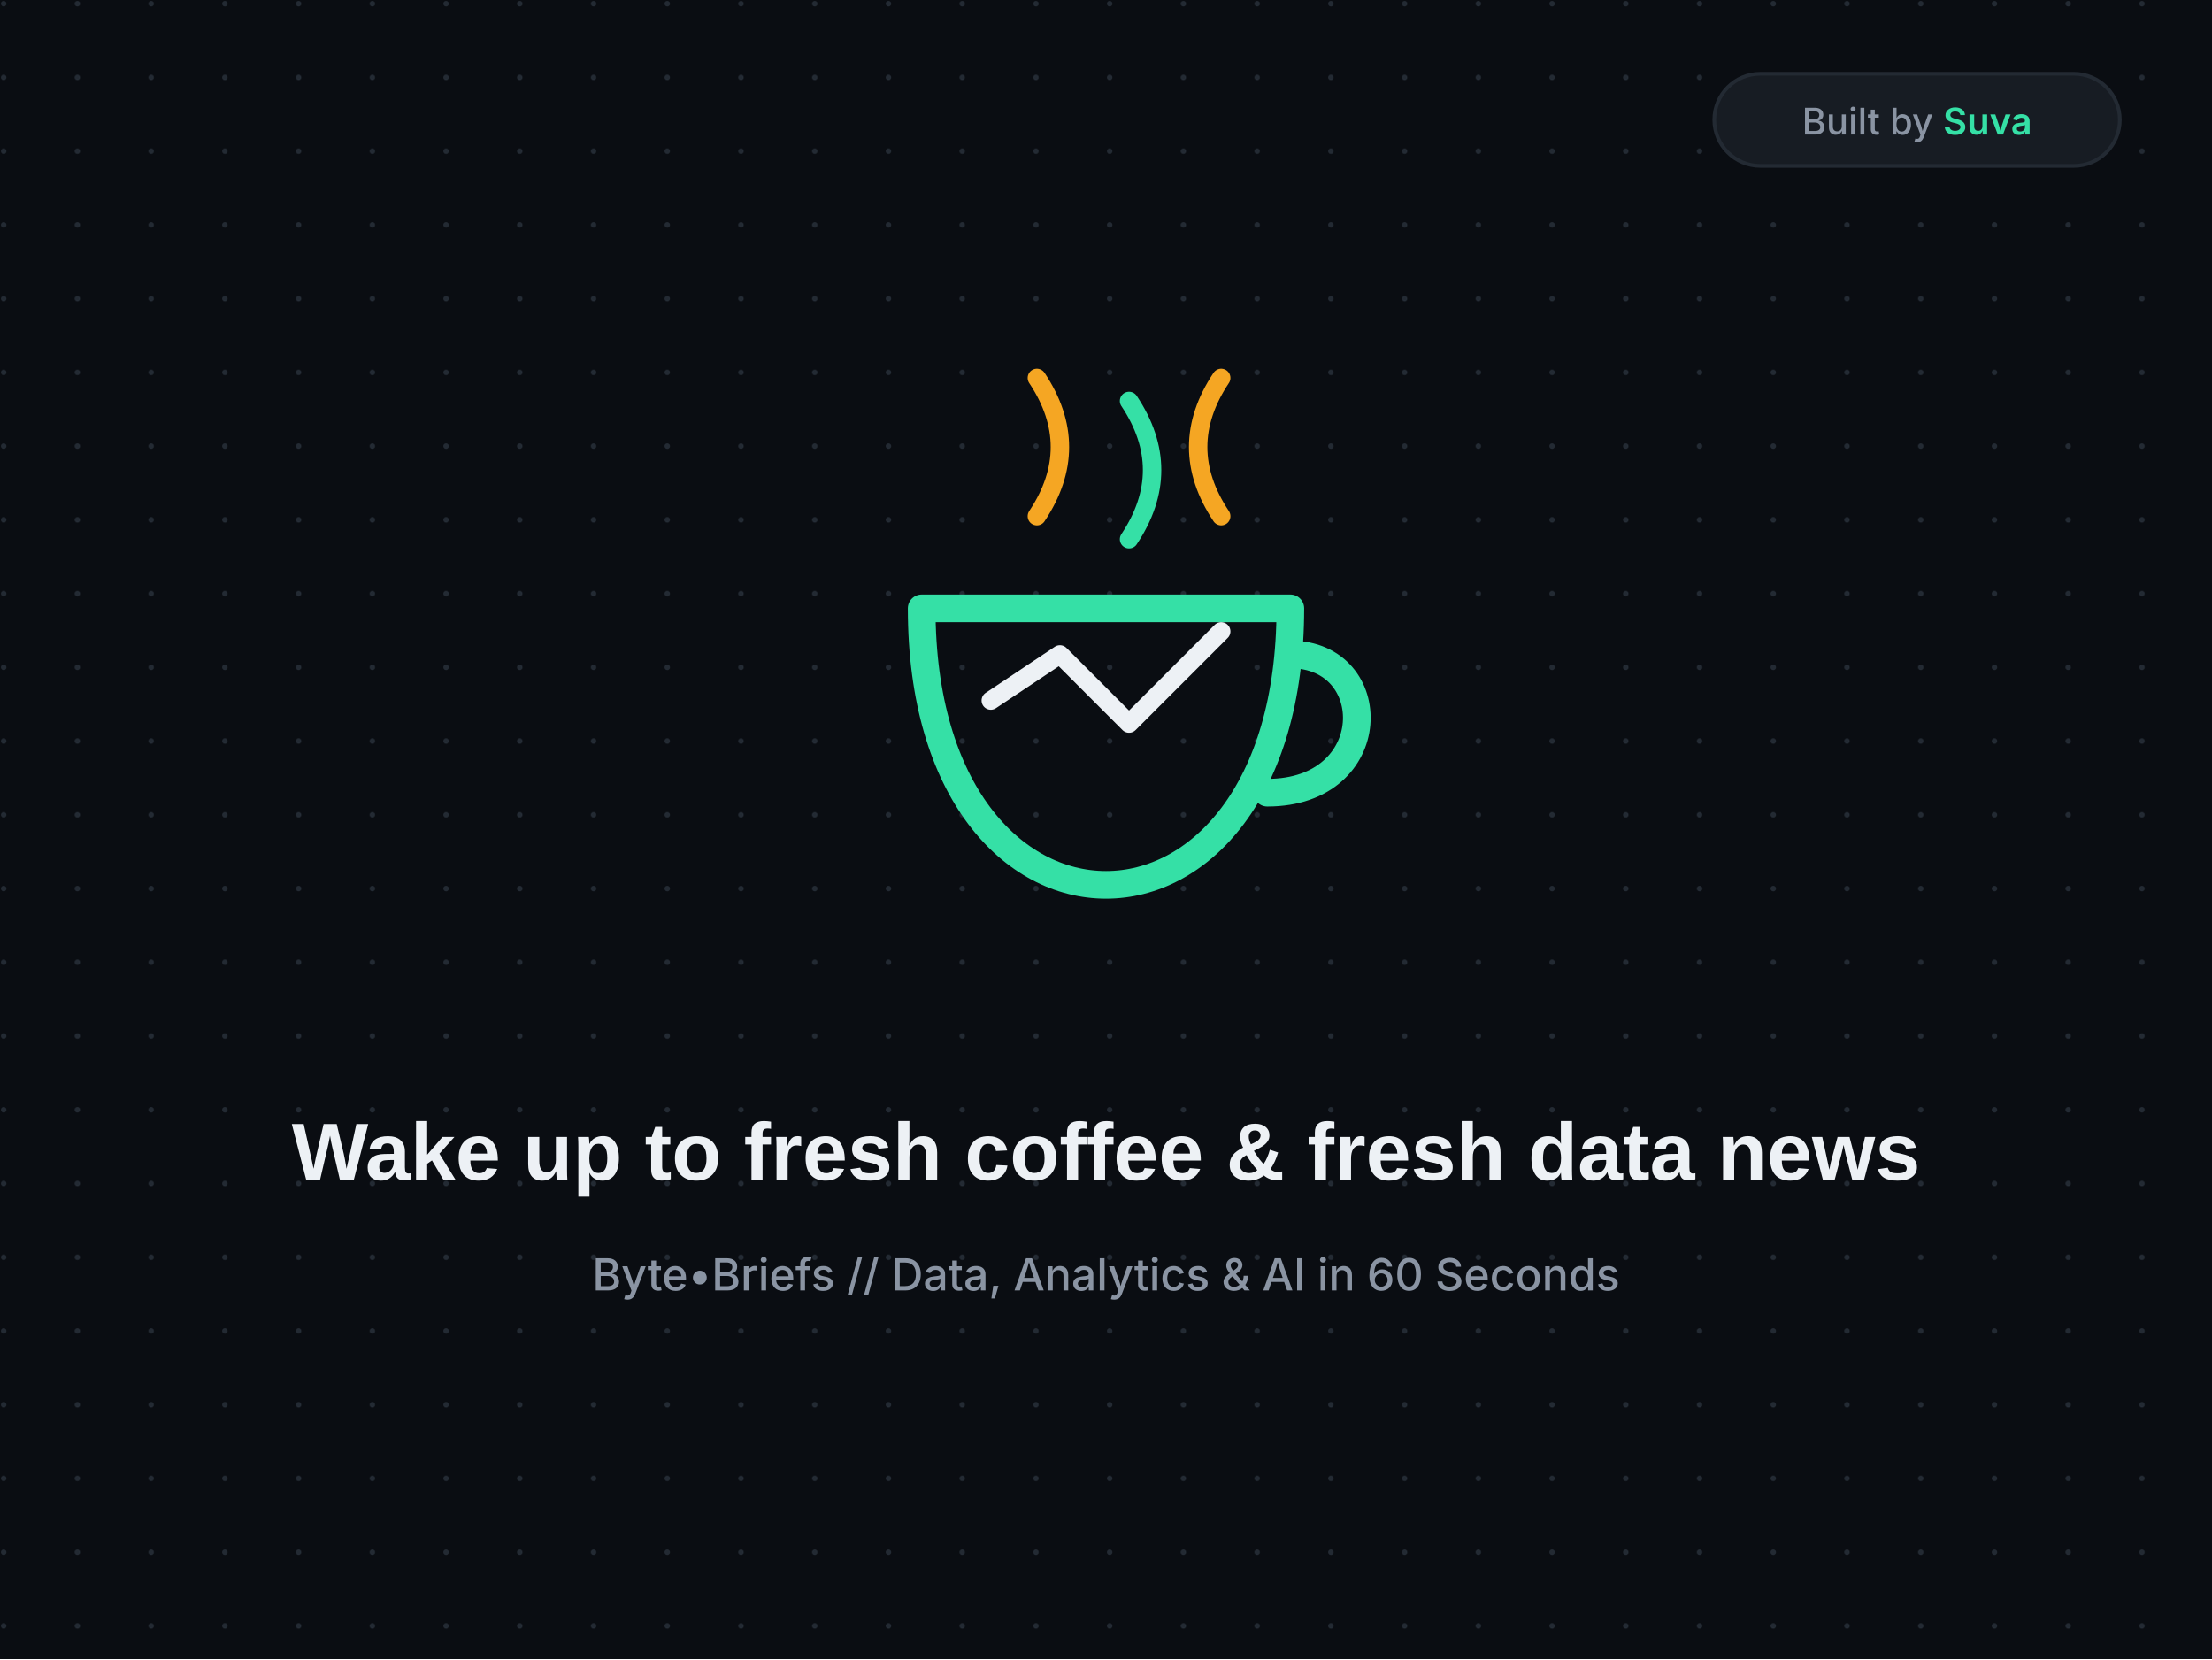
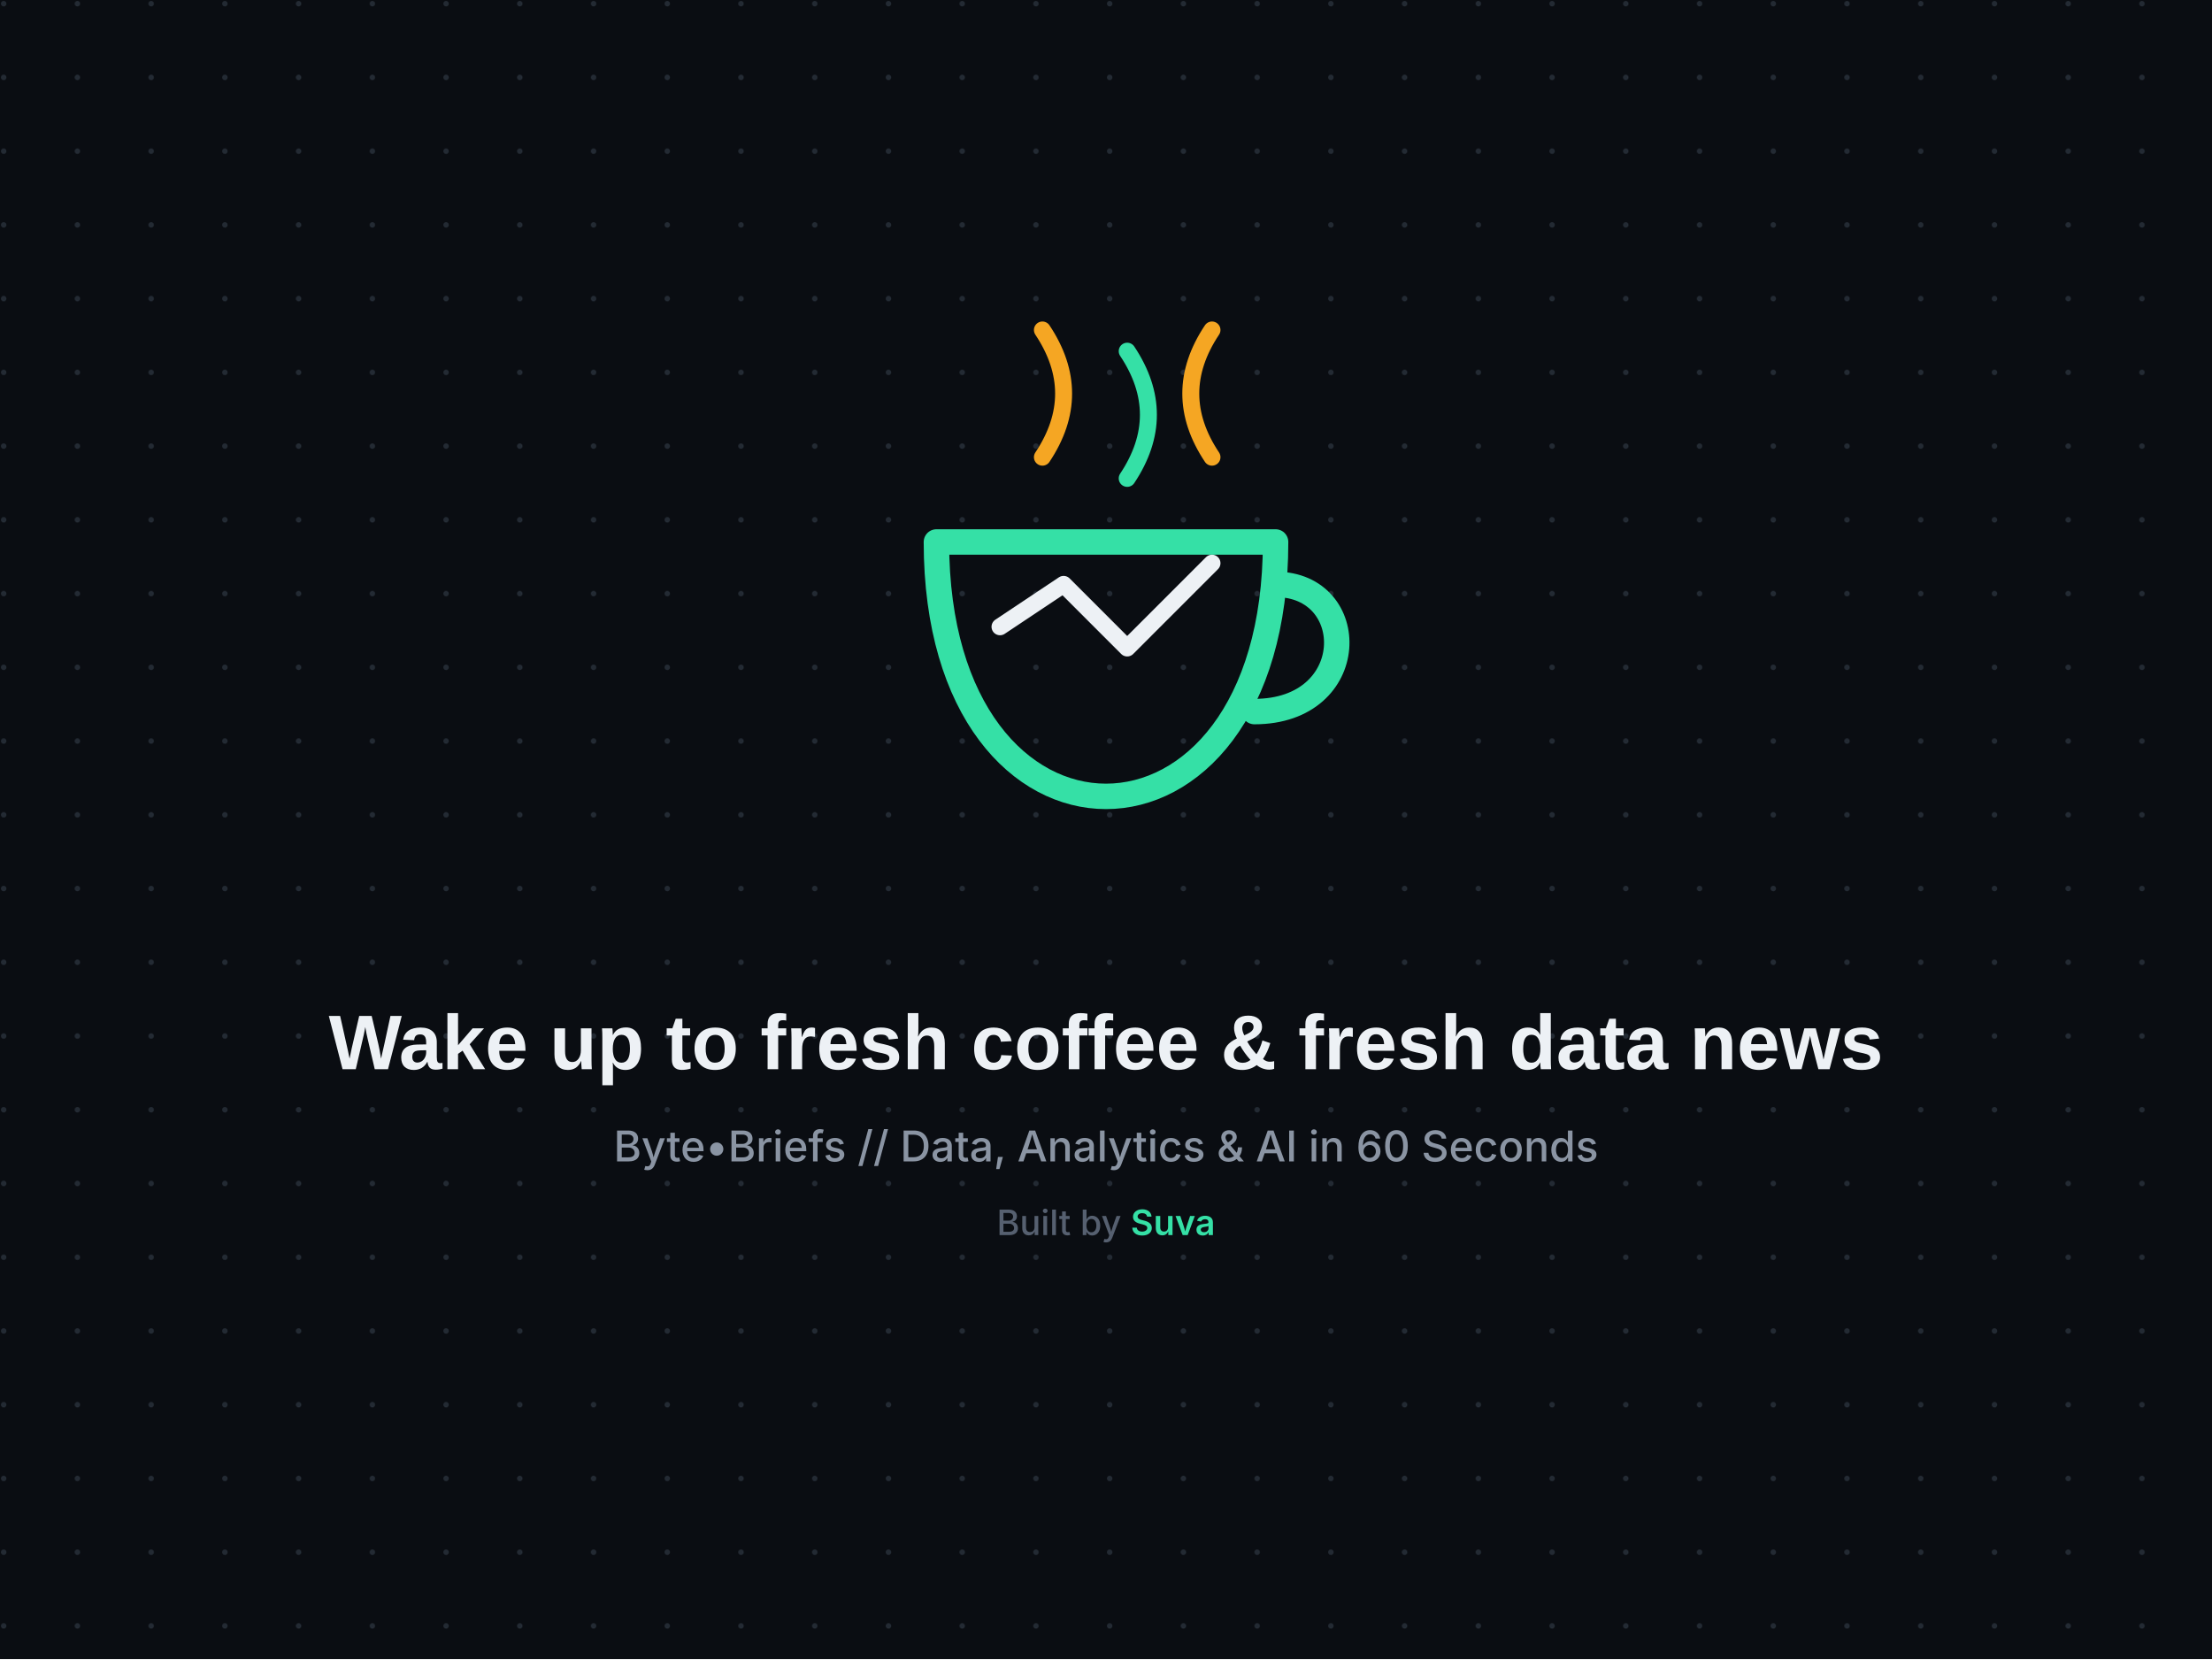
<svg xmlns="http://www.w3.org/2000/svg" viewBox="0 0 1200 900" width="1200" height="900">
  <rect width="1200" height="900" fill="#0a0d12" />
  <defs>
    <pattern id="grid" width="40" height="40" patternUnits="userSpaceOnUse">
      <circle cx="2" cy="2" r="1.5" fill="#232a33" />
    </pattern>
  </defs>
  <rect width="1200" height="900" fill="url(#grid)" />
-   <g transform="translate(600, 380) scale(2.5)">
+   <g transform="translate(600, 340) scale(2.3)">
    <path d="M-40, -20 L40, -20 C40, 20 20, 40 0, 40 C-20, 40 -40, 20 -40, -20 Z" fill="none" stroke="#35e0a6" stroke-width="6" stroke-linecap="round" stroke-linejoin="round" />
    <path d="M40, -10 C60, -10 60, 20 35, 20" fill="none" stroke="#35e0a6" stroke-width="6" stroke-linecap="round" stroke-linejoin="round" />
    <path d="M-15, -40 Q-5, -55 -15, -70" fill="none" stroke="#f5a623" stroke-width="4" stroke-linecap="round" />
    <path d="M5, -35 Q15, -50 5, -65" fill="none" stroke="#35e0a6" stroke-width="4" stroke-linecap="round" />
    <path d="M25, -40 Q15, -55 25, -70" fill="none" stroke="#f5a623" stroke-width="4" stroke-linecap="round" />
    <path d="M-25, 0 L-10, -10 L5, 5 L25, -15" fill="none" stroke="#edf1f5" stroke-width="4" stroke-linecap="round" stroke-linejoin="round" />
  </g>
-   <text x="600" y="640" font-family="'Space Grotesk', 'Arial', sans-serif" font-size="44" font-weight="700" fill="#edf1f5" text-anchor="middle">
+   <text x="600" y="580" font-family="'Space Grotesk', 'Arial', sans-serif" font-size="42" font-weight="700" fill="#edf1f5" text-anchor="middle">
    Wake up to fresh coffee &amp; fresh data news
  </text>
-   <text x="600" y="700" font-family="'Inter', 'Arial', sans-serif" font-size="24" font-weight="500" fill="#8a94a3" text-anchor="middle">
+   <text x="600" y="630" font-family="'Inter', 'Arial', sans-serif" font-size="23" font-weight="500" fill="#8a94a3" text-anchor="middle">
    Byte•Briefs // Data, Analytics &amp; AI in 60 Seconds
  </text>
-   <g transform="translate(930, 40)">
-     <rect width="220" height="50" rx="25" fill="#171c23" stroke="#232a33" stroke-width="2" />
-     <text x="110" y="33" font-family="'Inter', 'Arial', sans-serif" font-size="20" font-weight="500" fill="#8a94a3" text-anchor="middle">
-       Built by <tspan fill="#35e0a6" font-weight="600">Suva</tspan>
-     </text>
-   </g>
+   <text x="600" y="670" font-family="'Inter', 'Arial', sans-serif" font-size="19" font-weight="500" fill="#566070" text-anchor="middle">
+     Built by <tspan fill="#35e0a6" font-weight="600">Suva</tspan>
+   </text>
</svg>
